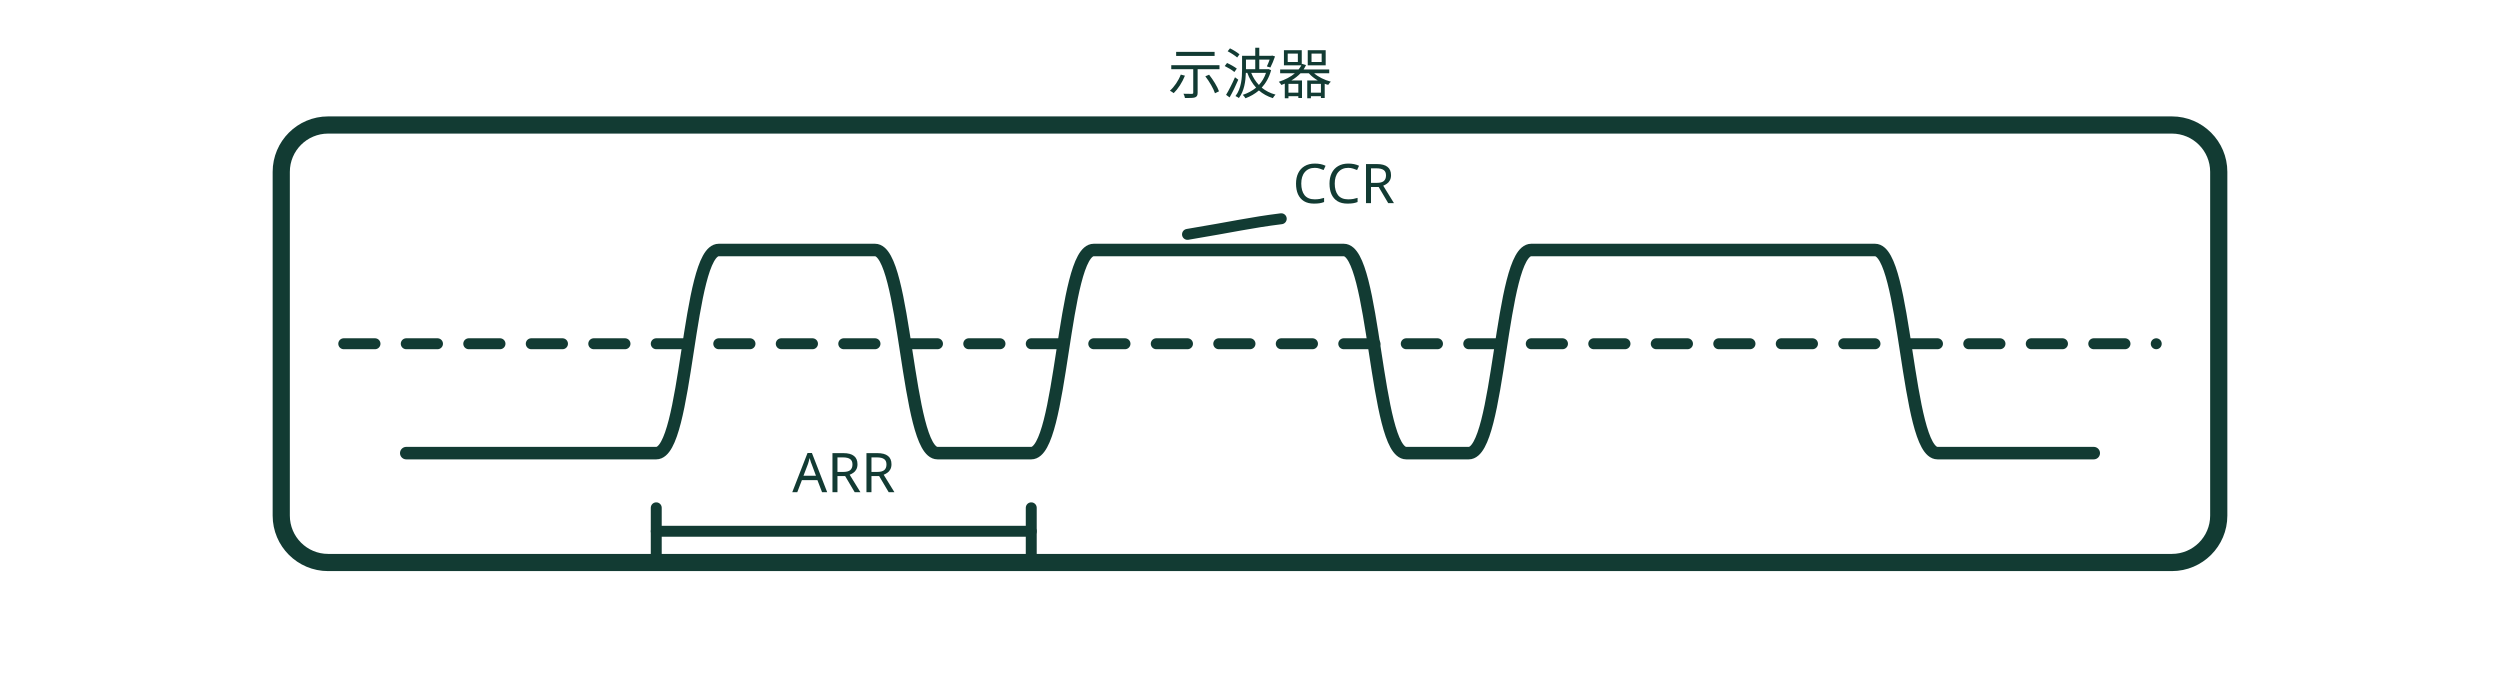
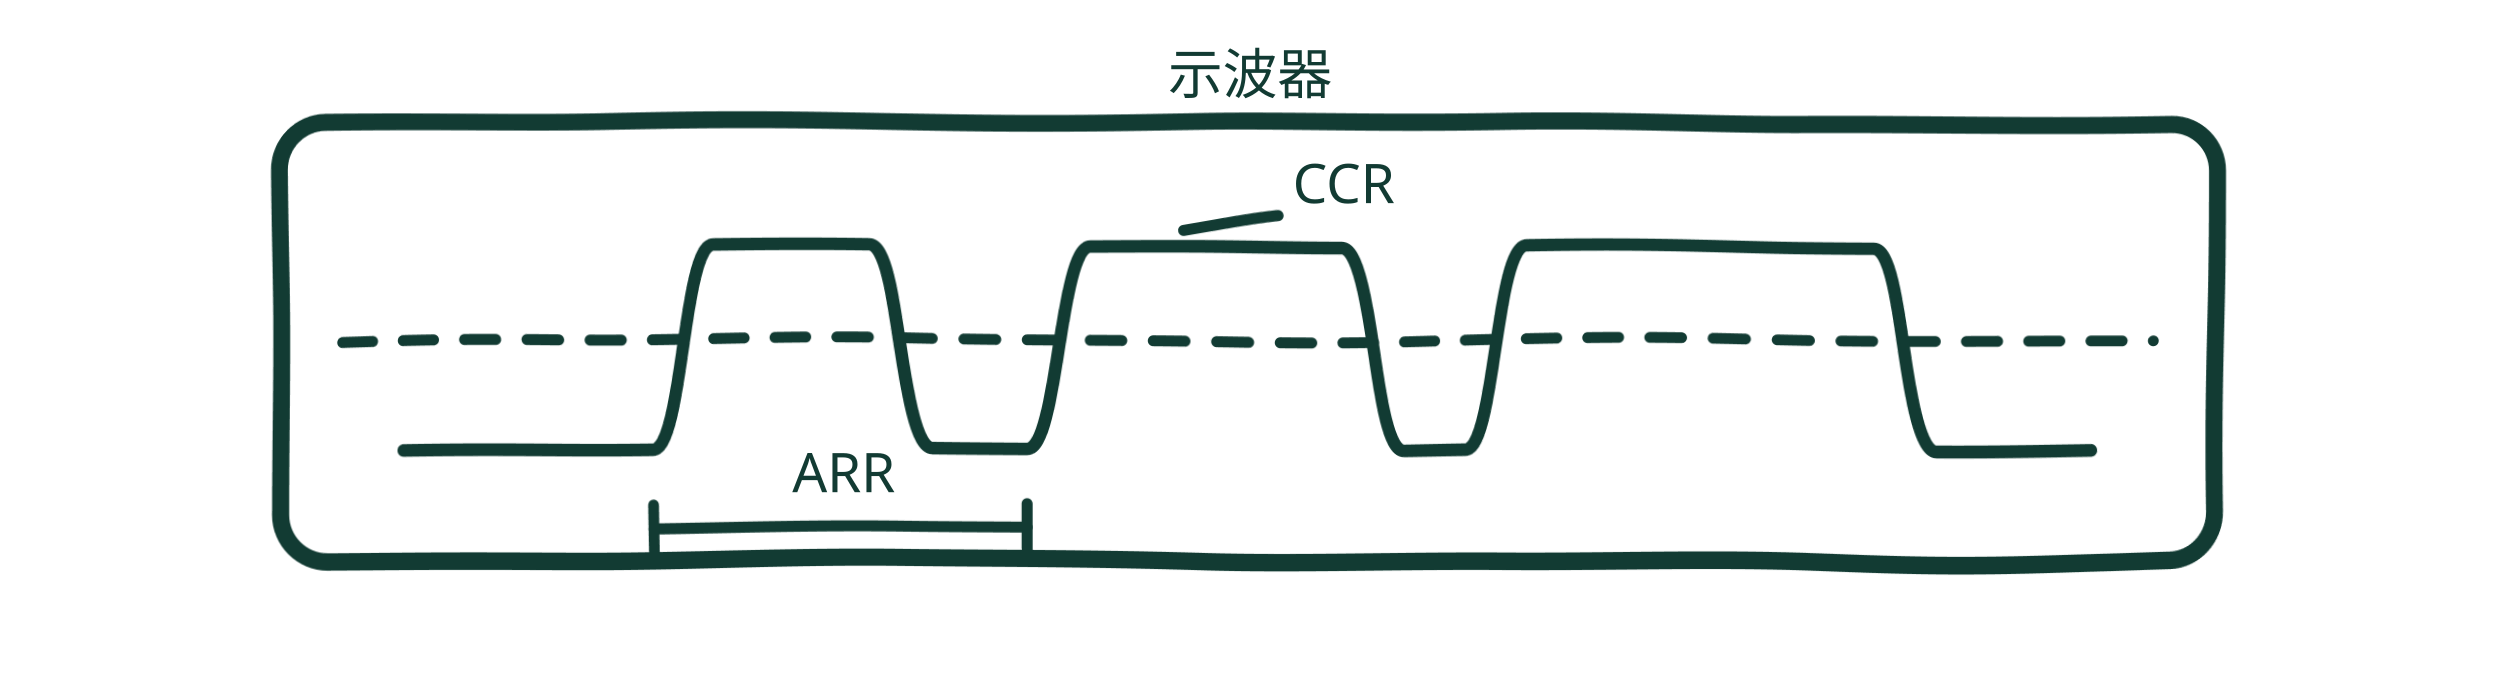
<svg xmlns="http://www.w3.org/2000/svg" viewBox="0 0 320 88" role="img" aria-label="示波器上那段方波，从 PSC ARR CCR 反推每个沿的来历" fill="none" stroke="var(--cover-ink, #123b33)" stroke-linecap="round" stroke-linejoin="round">
+   <defs>
+     <filter id="hw-lab-e03-scope-pwm" x="-5%" y="-5%" width="110%" height="110%">
+       <feTurbulence type="fractalNoise" baseFrequency="0.013" numOctaves="2" seed="60" result="n" />
+       <feDisplacementMap in="SourceGraphic" in2="n" scale="3.2" />
+     </filter>
+   </defs>
+   <g filter="url(#hw-lab-e03-scope-pwm)">
+     <rect x="36" y="16" width="248" height="56" rx="6" stroke-width="2.2" />
+     <path d="M44 44 C 100 44, 200 44, 276 44" stroke-width="1.4" stroke-dasharray="4 4" />
+     <path d="M52 58 L 84 58 C 88 58 88 32 92 32 L 112 32 C 116 32 116 58 120 58 L 132 58 C 136 58 136 32 140 32 L 172 32 C 176 32 176 58 180 58 L 188 58 C 192 58 192 32 196 32 L 240 32 C 244 32 244 58 248 58 L 268 58" stroke-width="1.6" />
+     <path d="M84 68 L 132 68" stroke-width="1.4" />
+     <path d="M84 65 L 84 71" stroke-width="1.4" />
+     <path d="M132 65 L 132 71" stroke-width="1.4" />
+     <path d="M152 30 C 158 29, 160 28.5, 164 28" stroke-width="1.4" />
+   </g>
  <text x="160" y="12" font-size="7" font-family="sans-serif" fill="var(--cover-ink, #123b33)" stroke="none" text-anchor="middle">示波器</text>
-   <rect x="36" y="16" width="248" height="56" rx="6" stroke-width="2.2" />
-   <path d="M44 44 C 100 44, 200 44, 276 44" stroke-width="1.4" stroke-dasharray="4 4" />
-   <path d="M52 58 L 84 58 C 88 58 88 32 92 32 L 112 32 C 116 32 116 58 120 58 L 132 58 C 136 58 136 32 140 32 L 172 32 C 176 32 176 58 180 58 L 188 58 C 192 58 192 32 196 32 L 240 32 C 244 32 244 58 248 58 L 268 58" stroke-width="1.6" />
-   <path d="M84 68 L 132 68" stroke-width="1.4" />
-   <path d="M84 65 L 84 71" stroke-width="1.4" />
-   <path d="M132 65 L 132 71" stroke-width="1.4" />
-   <path d="M152 30 C 158 29, 160 28.5, 164 28" stroke-width="1.4" />
  <text x="108" y="63" font-size="7" font-family="sans-serif" fill="var(--cover-ink, #123b33)" stroke="none" text-anchor="middle">ARR</text>
  <text x="172" y="26" font-size="7" font-family="sans-serif" fill="var(--cover-ink, #123b33)" stroke="none" text-anchor="middle">CCR</text>
</svg>
